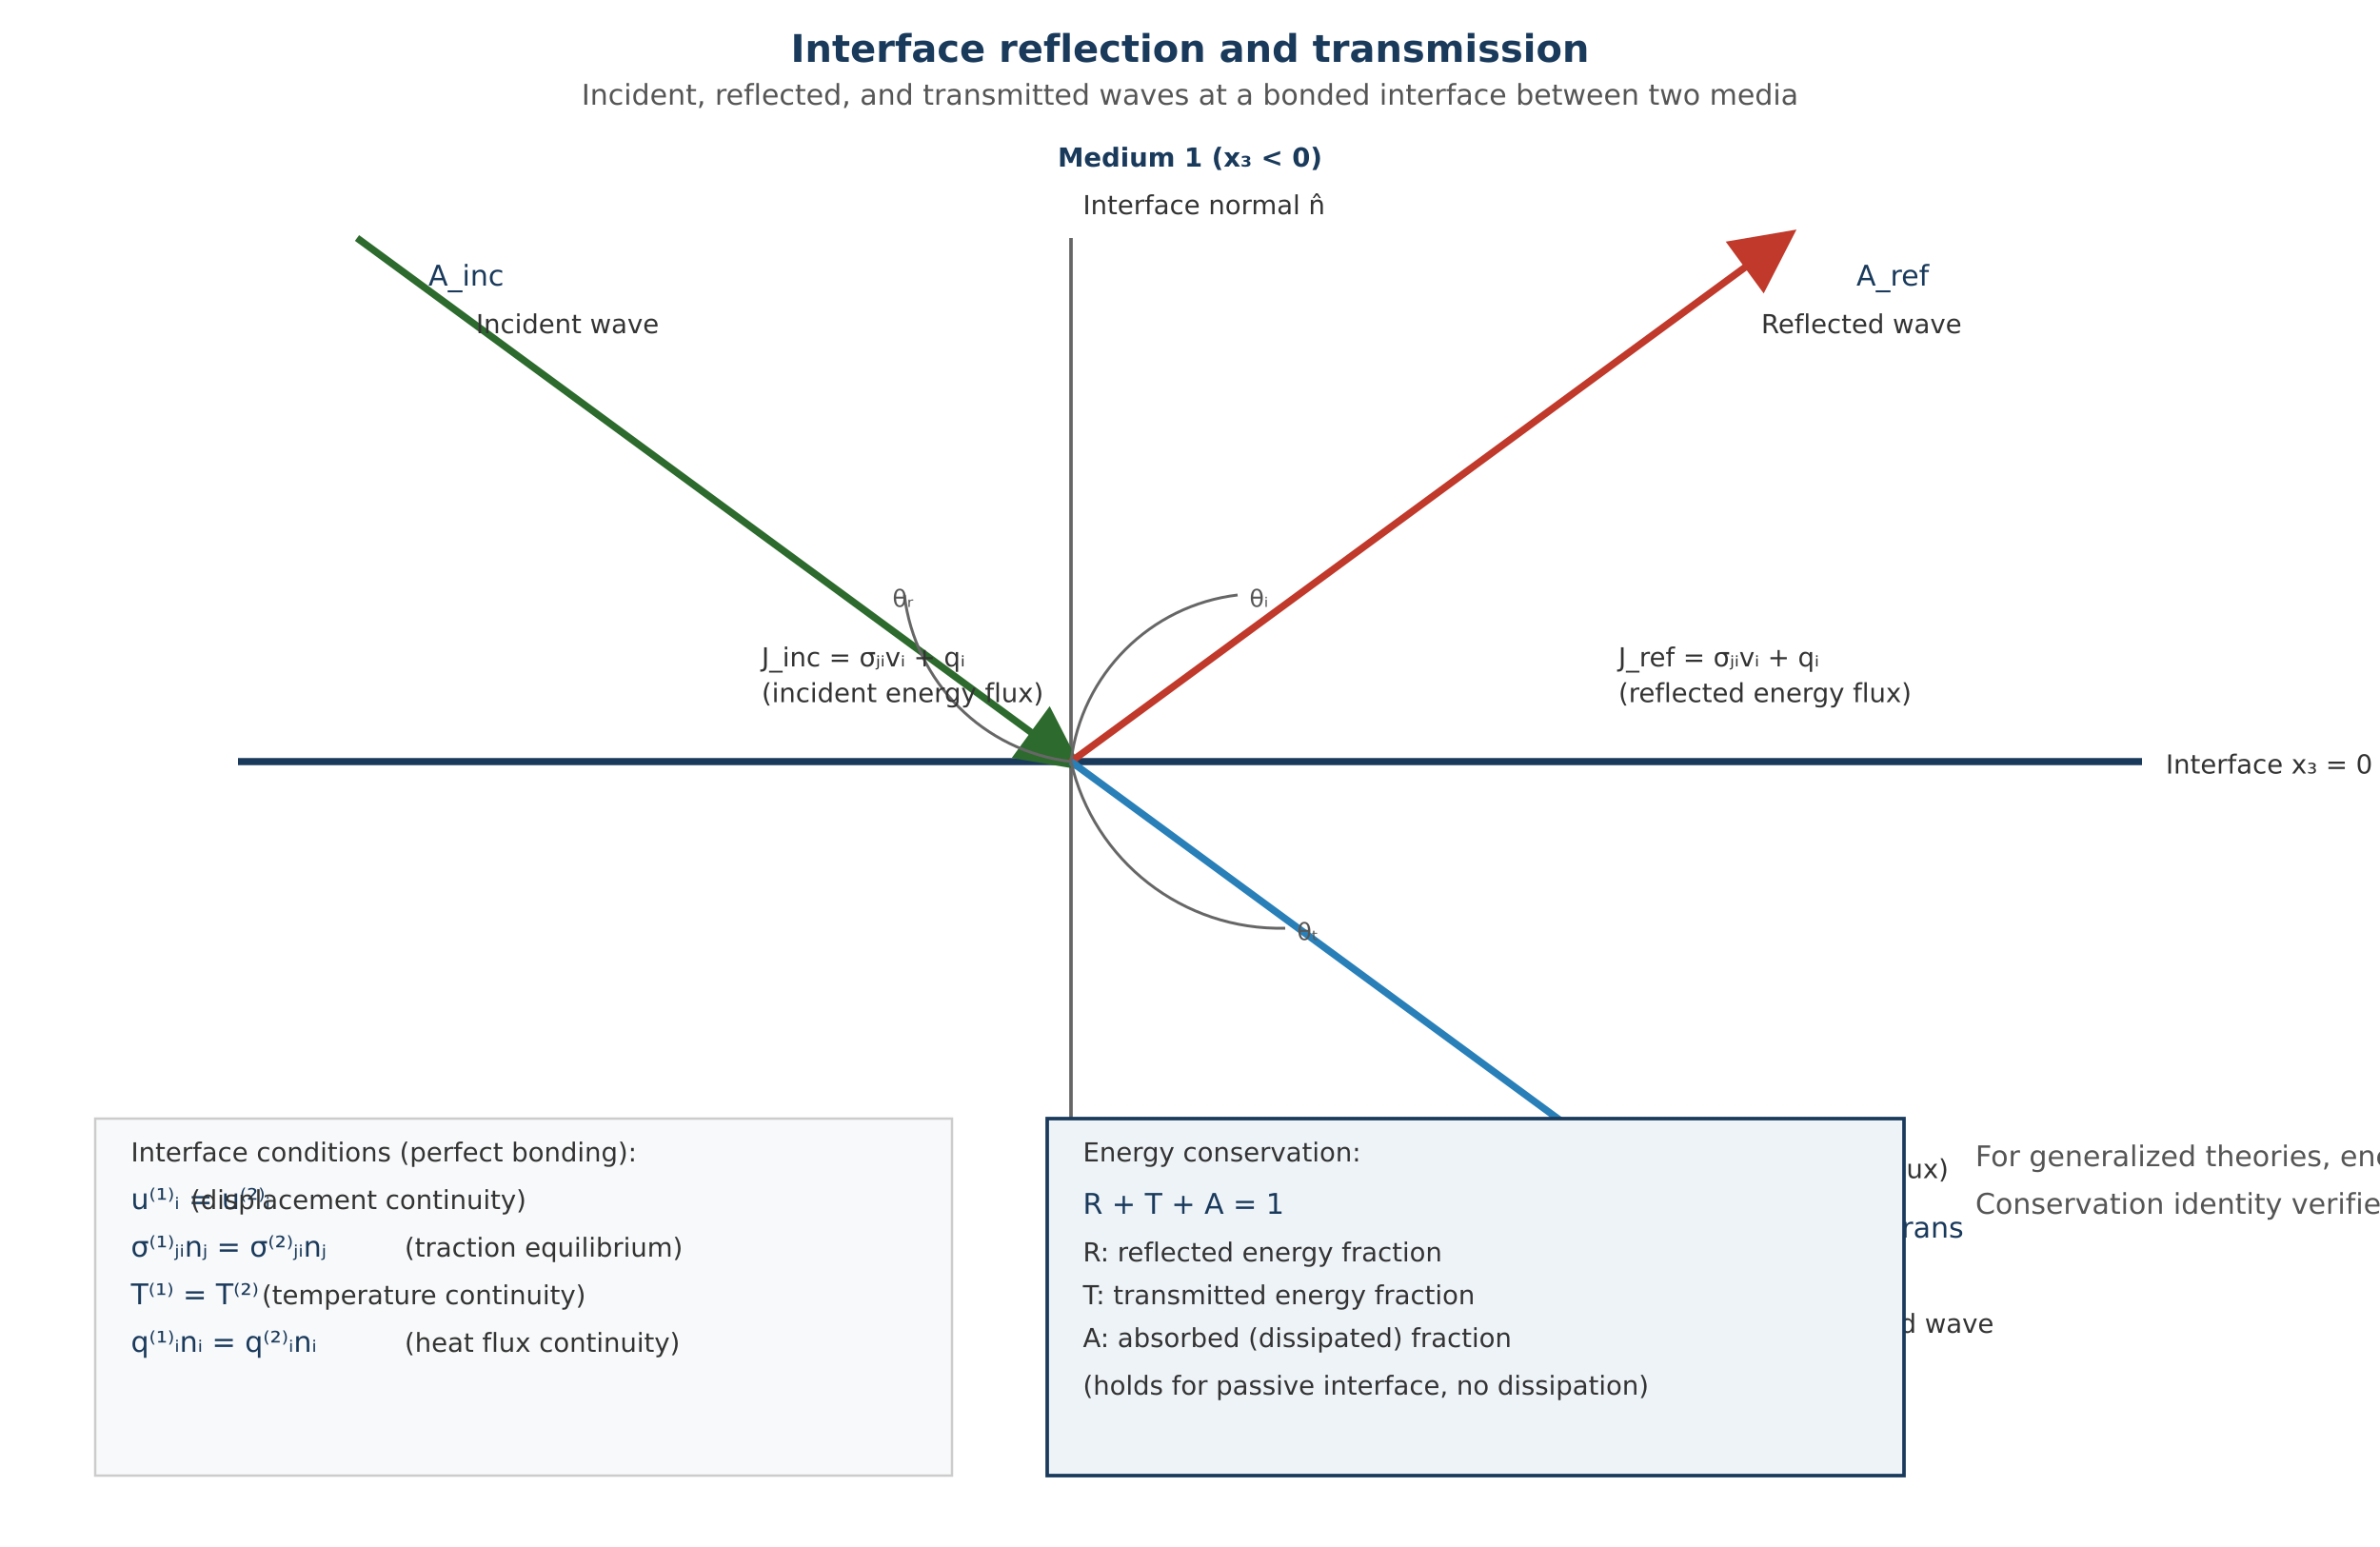
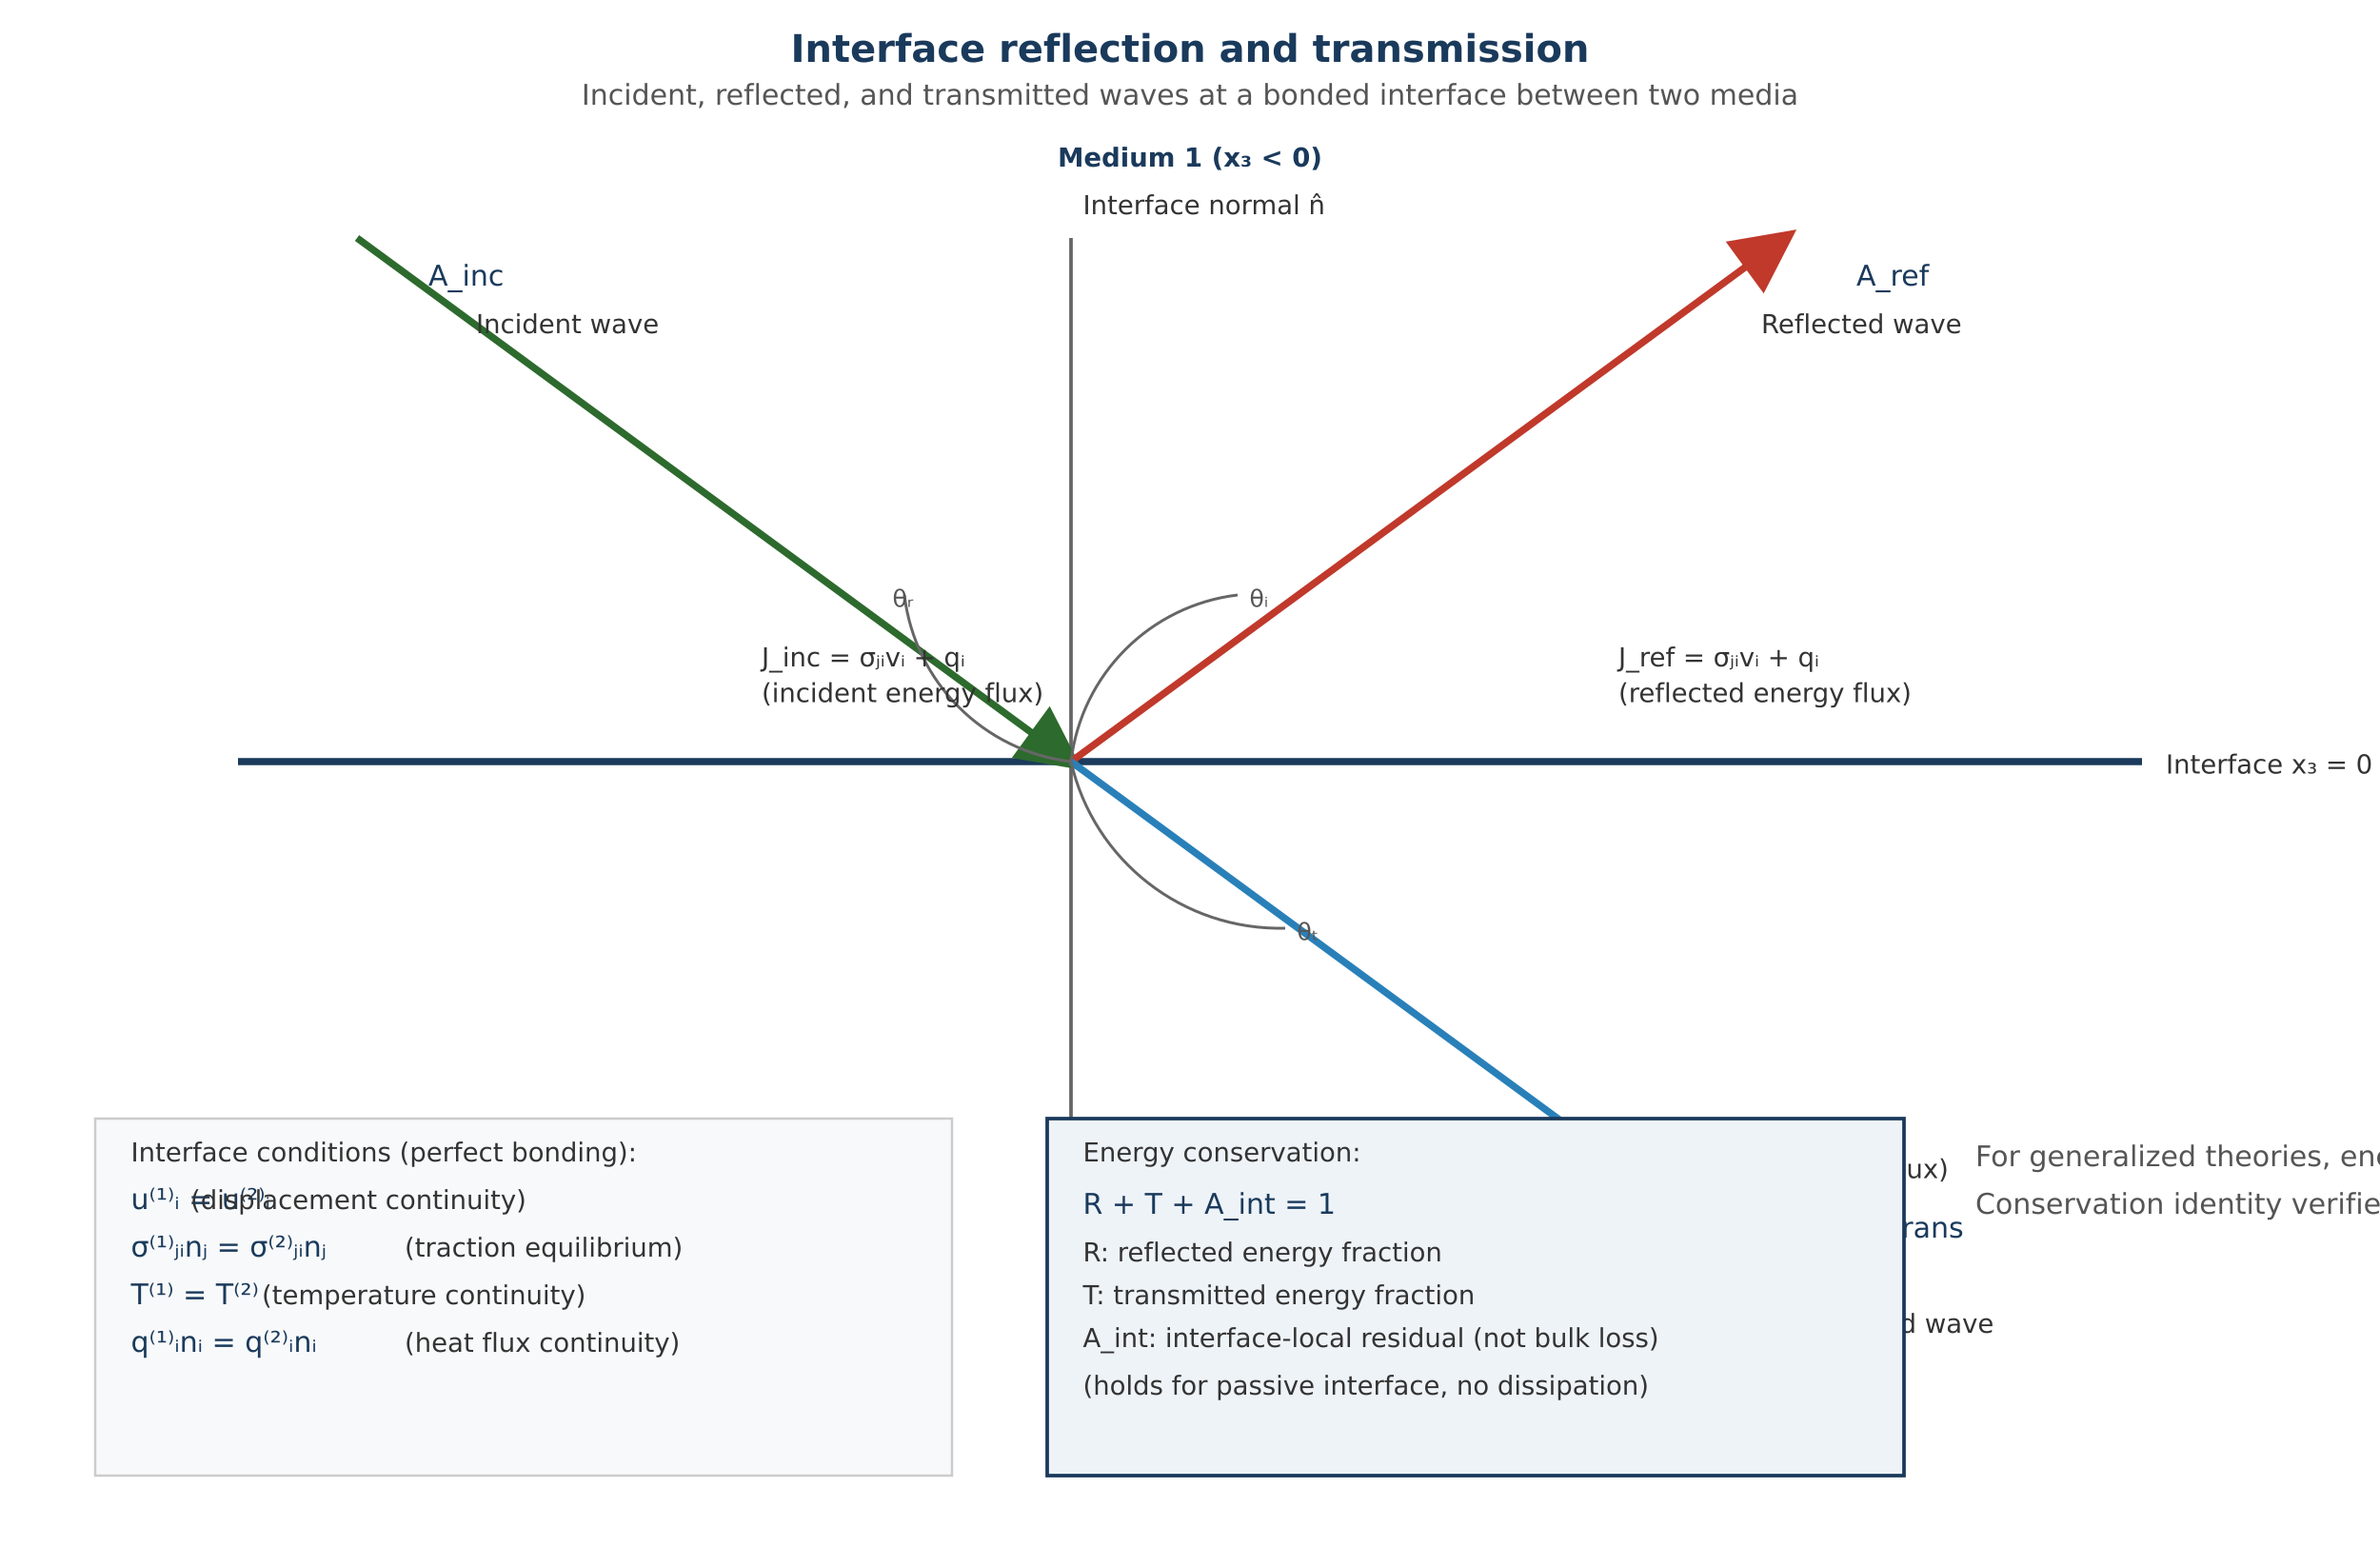
<svg xmlns="http://www.w3.org/2000/svg" width="1000" height="650" viewBox="0 0 1000 650">
  <defs>
    <style>
      .title { font: 700 16px 'DejaVu Sans', sans-serif; fill: #1a3a5c; }
      .subtitle { font: 12px 'DejaVu Sans', sans-serif; fill: #555; }
      .label { font: 11px 'DejaVu Sans', sans-serif; fill: #333; }
      .math { font: 12px 'DejaVu Sans', monospace; fill: #1a3a5c; }
      .interface { stroke: #1a3a5c; stroke-width: 3; fill: none; }
      .ray-inc { stroke: #2d6a2d; stroke-width: 3; fill: none; marker-end: url(#arrow-inc); }
      .ray-ref { stroke: #c0392b; stroke-width: 3; fill: none; marker-end: url(#arrow-ref); }
      .ray-trans { stroke: #2980b9; stroke-width: 3; fill: none; marker-end: url(#arrow-trans); }
      .normal { stroke: #666; stroke-width: 1.5; fill: #666; marker-end: url(#arrow-normal); }
      .arc { stroke: #666; stroke-width: 1.2; fill: none; }
      .angle-label { font: 10px 'DejaVu Sans', sans-serif; fill: #555; }
      .medium { font: 700 11px 'DejaVu Sans', sans-serif; fill: #1a3a5c; }
    </style>
    <marker id="arrow-inc" markerWidth="9" markerHeight="9" refX="7" refY="4.5" orient="auto">
      <polygon points="0,0 9,4.5 0,9" fill="#2d6a2d" />
    </marker>
    <marker id="arrow-ref" markerWidth="9" markerHeight="9" refX="7" refY="4.5" orient="auto">
      <polygon points="0,0 9,4.5 0,9" fill="#c0392b" />
    </marker>
    <marker id="arrow-trans" markerWidth="9" markerHeight="9" refX="7" refY="4.5" orient="auto">
      <polygon points="0,0 9,4.5 0,9" fill="#2980b9" />
    </marker>
    <marker id="arrow-normal" markerWidth="8" markerHeight="8" refX="7" refY="4" orient="auto">
      <polygon points="0,0 8,4 0,8" fill="#666" />
    </marker>
  </defs>
  <rect width="1000" height="650" fill="white" />
  <text x="500" y="26" class="title" text-anchor="middle">Interface reflection and transmission</text>
  <text x="500" y="44" class="subtitle" text-anchor="middle">Incident, reflected, and transmitted waves at a bonded interface between two media</text>
  <line x1="100" y1="320" x2="900" y2="320" class="interface" />
  <text x="910" y="325" class="label">Interface x₃ = 0</text>
  <text x="500" y="70" class="medium" text-anchor="middle">Medium 1 (x₃ &lt; 0)</text>
  <text x="500" y="570" class="medium" text-anchor="middle">Medium 2 (x₃ &gt; 0)</text>
  <line x1="450" y1="100" x2="450" y2="540" class="normal" />
  <text x="455" y="90" class="label" font-size="10">Interface normal n̂</text>
  <path d="M 150 100 L 450 320" class="ray-inc" />
  <text x="180" y="120" class="math" font-size="12">A_inc</text>
  <text x="200" y="140" class="label" font-size="10">Incident wave</text>
  <path d="M 450 320 L 750 100" class="ray-ref" />
  <text x="780" y="120" class="math" font-size="12">A_ref</text>
  <text x="740" y="140" class="label" font-size="10">Reflected wave</text>
  <path d="M 450 320 L 750 540" class="ray-trans" />
  <text x="780" y="520" class="math" font-size="12">A_trans</text>
  <text x="740" y="560" class="label" font-size="10">Transmitted wave</text>
  <path d="M 450 320 A 80 80 0 0 1 520 250" class="arc" />
  <text x="525" y="255" class="angle-label" font-size="11">θᵢ</text>
  <path d="M 450 320 A 80 80 0 0 1 380 250" class="arc" />
  <text x="375" y="255" class="angle-label" font-size="11">θᵣ</text>
  <path d="M 450 320 A 90 90 0 0 0 540 390" class="arc" />
  <text x="545" y="395" class="angle-label" font-size="11">θₜ</text>
  <text x="320" y="280" class="label" font-size="10">J_inc = σⱼᵢvᵢ + qᵢ</text>
  <text x="320" y="295" class="label" font-size="10">(incident energy flux)</text>
  <text x="680" y="280" class="label" font-size="10">J_ref = σⱼᵢvᵢ + qᵢ</text>
  <text x="680" y="295" class="label" font-size="10">(reflected energy flux)</text>
  <text x="680" y="480" class="label" font-size="10">J_trans = σⱼᵢvᵢ + qᵢ</text>
  <text x="680" y="495" class="label" font-size="10">(transmitted energy flux)</text>
  <rect x="40" y="470" width="360" height="150" fill="#f8f9fa" stroke="#cccccc" stroke-width="1" />
  <text x="55" y="488" class="label" font-weight="bold">Interface conditions (perfect bonding):</text>
  <text x="55" y="508" class="math" font-size="10">u⁽¹⁾ᵢ = u⁽²⁾ᵢ</text>
  <text x="80" y="508" class="label" font-size="10">(displacement continuity)</text>
  <text x="55" y="528" class="math" font-size="10">σ⁽¹⁾ⱼᵢnⱼ = σ⁽²⁾ⱼᵢnⱼ</text>
  <text x="170" y="528" class="label" font-size="10">(traction equilibrium)</text>
  <text x="55" y="548" class="math" font-size="10">T⁽¹⁾ = T⁽²⁾</text>
  <text x="110" y="548" class="label" font-size="10">(temperature continuity)</text>
  <text x="55" y="568" class="math" font-size="10">q⁽¹⁾ᵢnᵢ = q⁽²⁾ᵢnᵢ</text>
  <text x="170" y="568" class="label" font-size="10">(heat flux continuity)</text>
  <rect x="440" y="470" width="360" height="150" fill="#eef3f8" stroke="#1a3a5c" stroke-width="1.5" />
  <text x="455" y="488" class="label" font-weight="bold">Energy conservation:</text>
-   <text x="455" y="510" class="math" font-size="13">R + T + A = 1</text>
+   <text x="455" y="510" class="math" font-size="13">R + T + A_int = 1</text>
  <text x="455" y="530" class="label" font-size="10">R: reflected energy fraction</text>
  <text x="455" y="548" class="label" font-size="10">T: transmitted energy fraction</text>
-   <text x="455" y="566" class="label" font-size="10">A: absorbed (dissipated) fraction</text>
+   <text x="455" y="566" class="label" font-size="10">A_int: interface-local residual (not bulk loss)</text>
  <text x="455" y="586" class="label" font-size="10">(holds for passive interface, no dissipation)</text>
  <text x="830" y="490" class="subtitle" font-size="10" text-anchor="start">For generalized theories, energy flux forms are open derivations (Section 10.3).</text>
  <text x="830" y="510" class="subtitle" font-size="10" text-anchor="start">Conservation identity verified for classical media (BM-1 benchmark).</text>
</svg>
